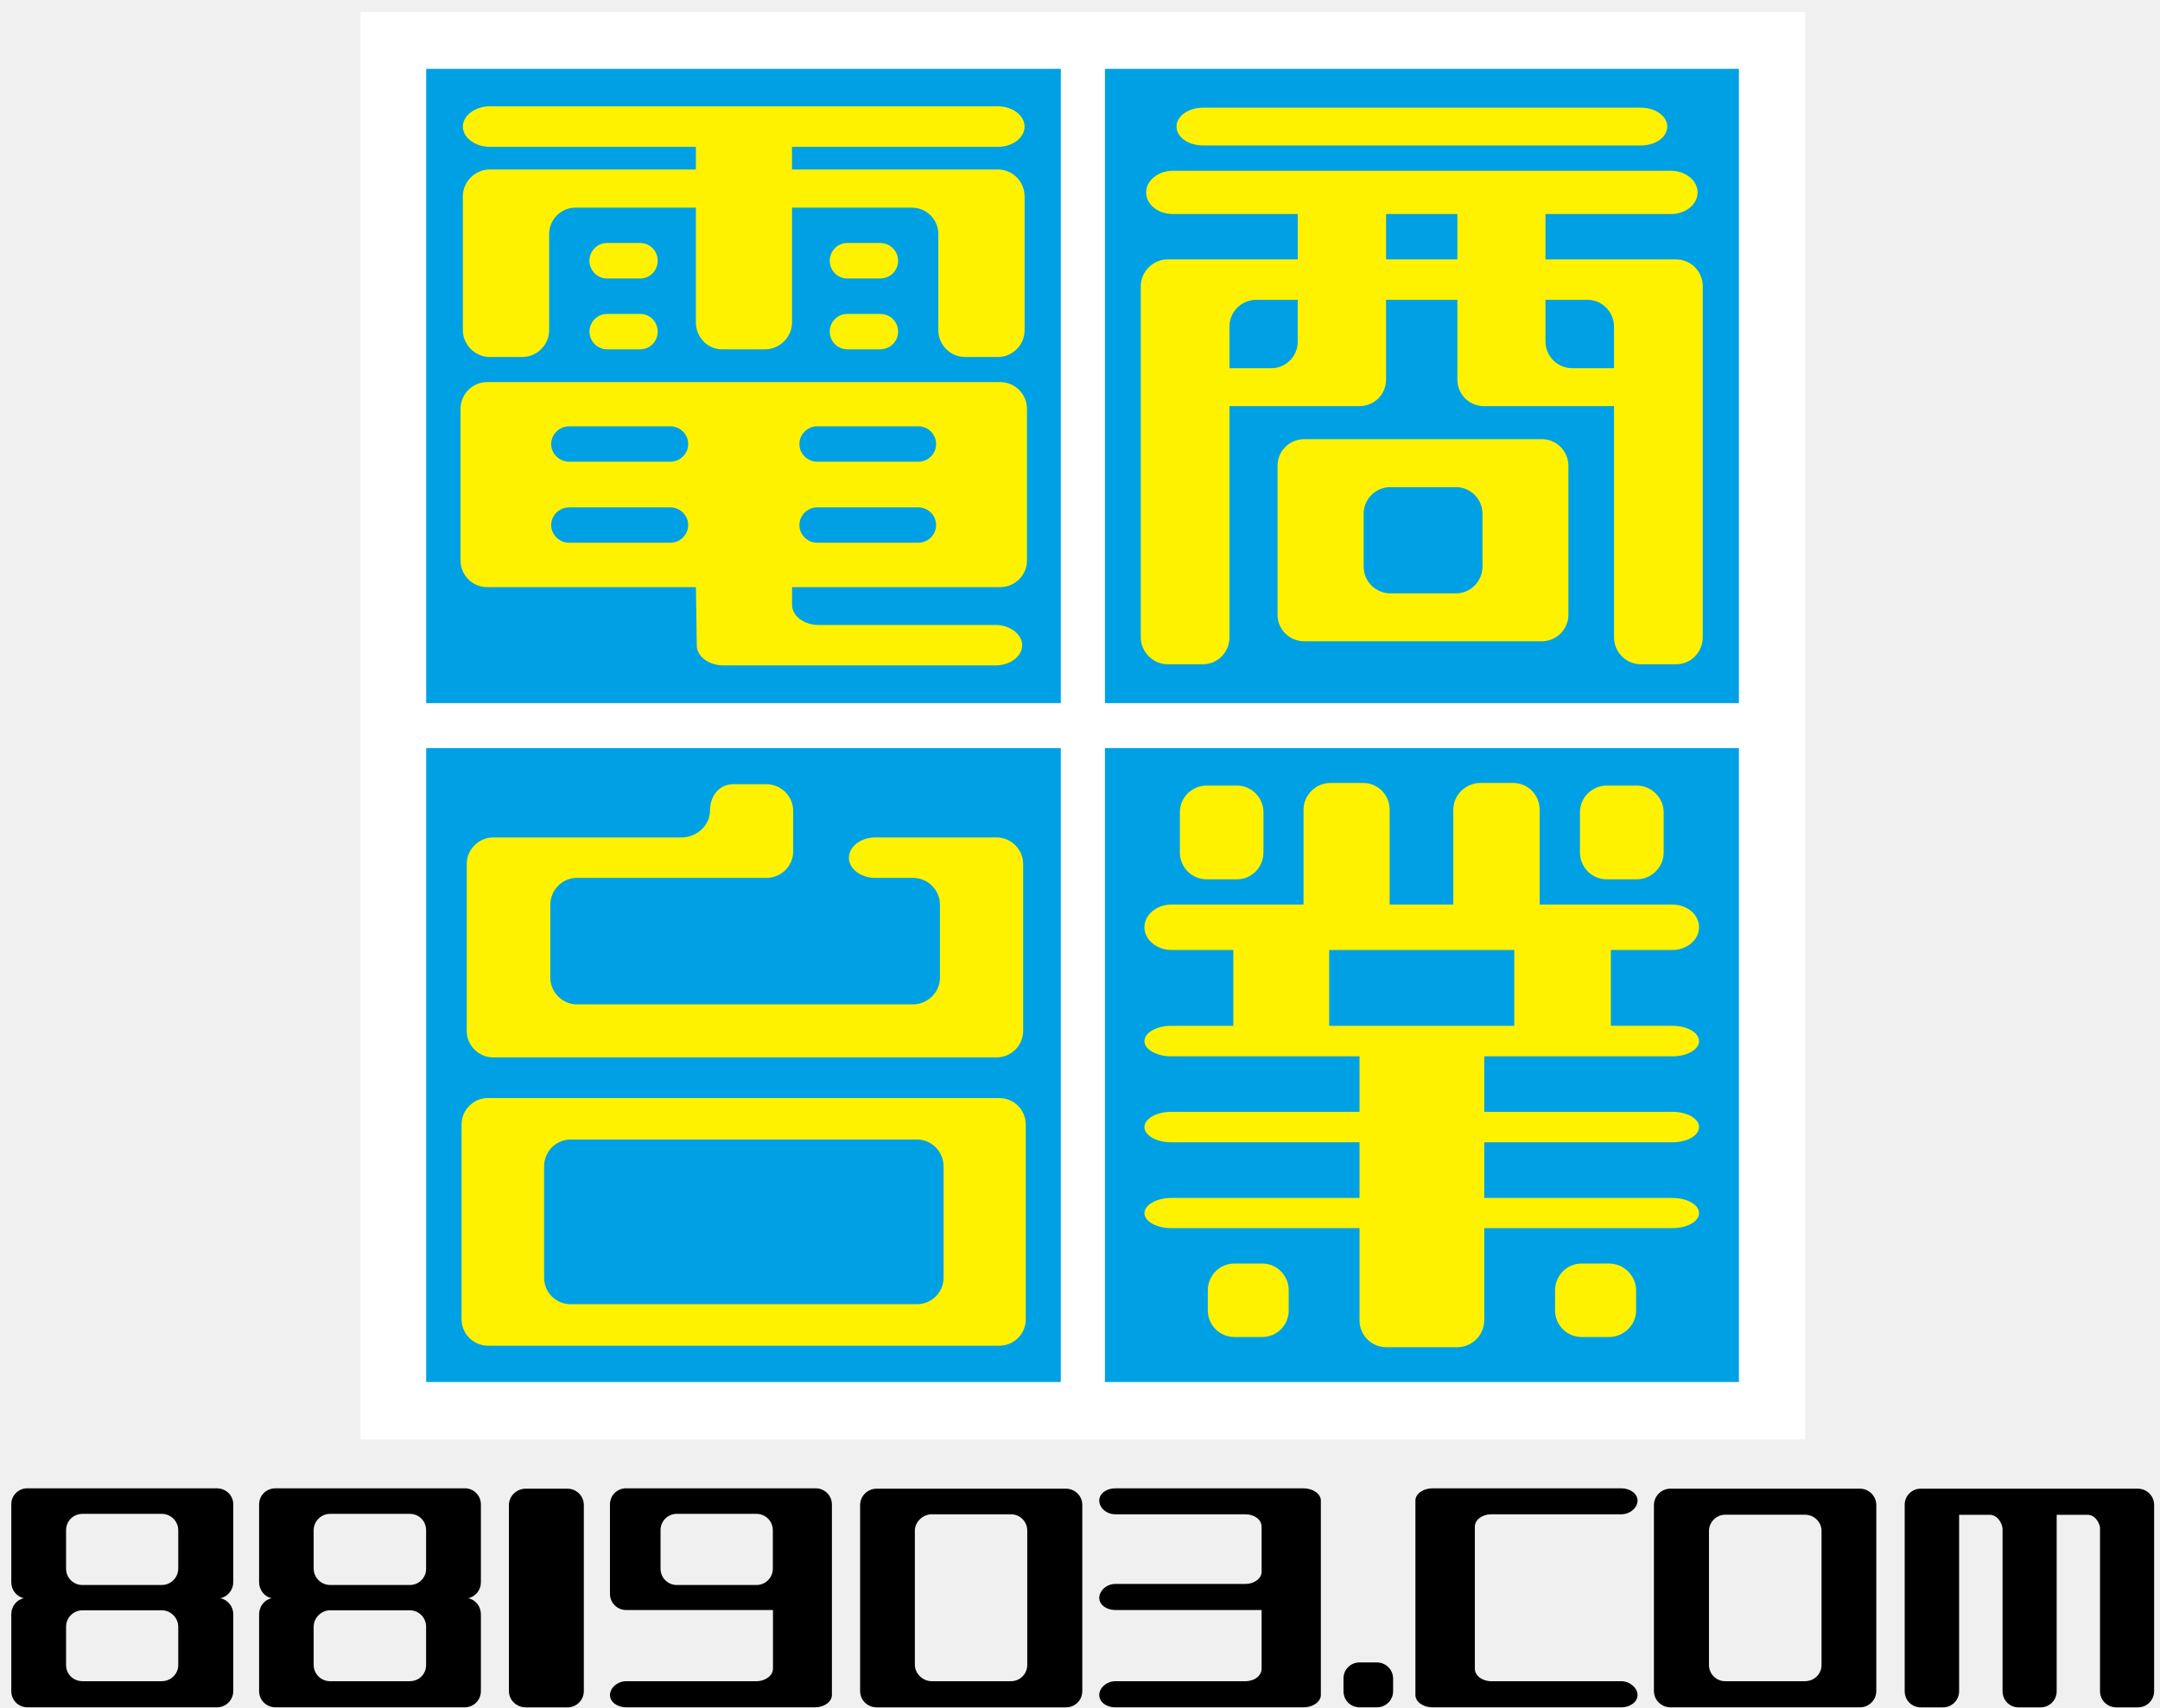
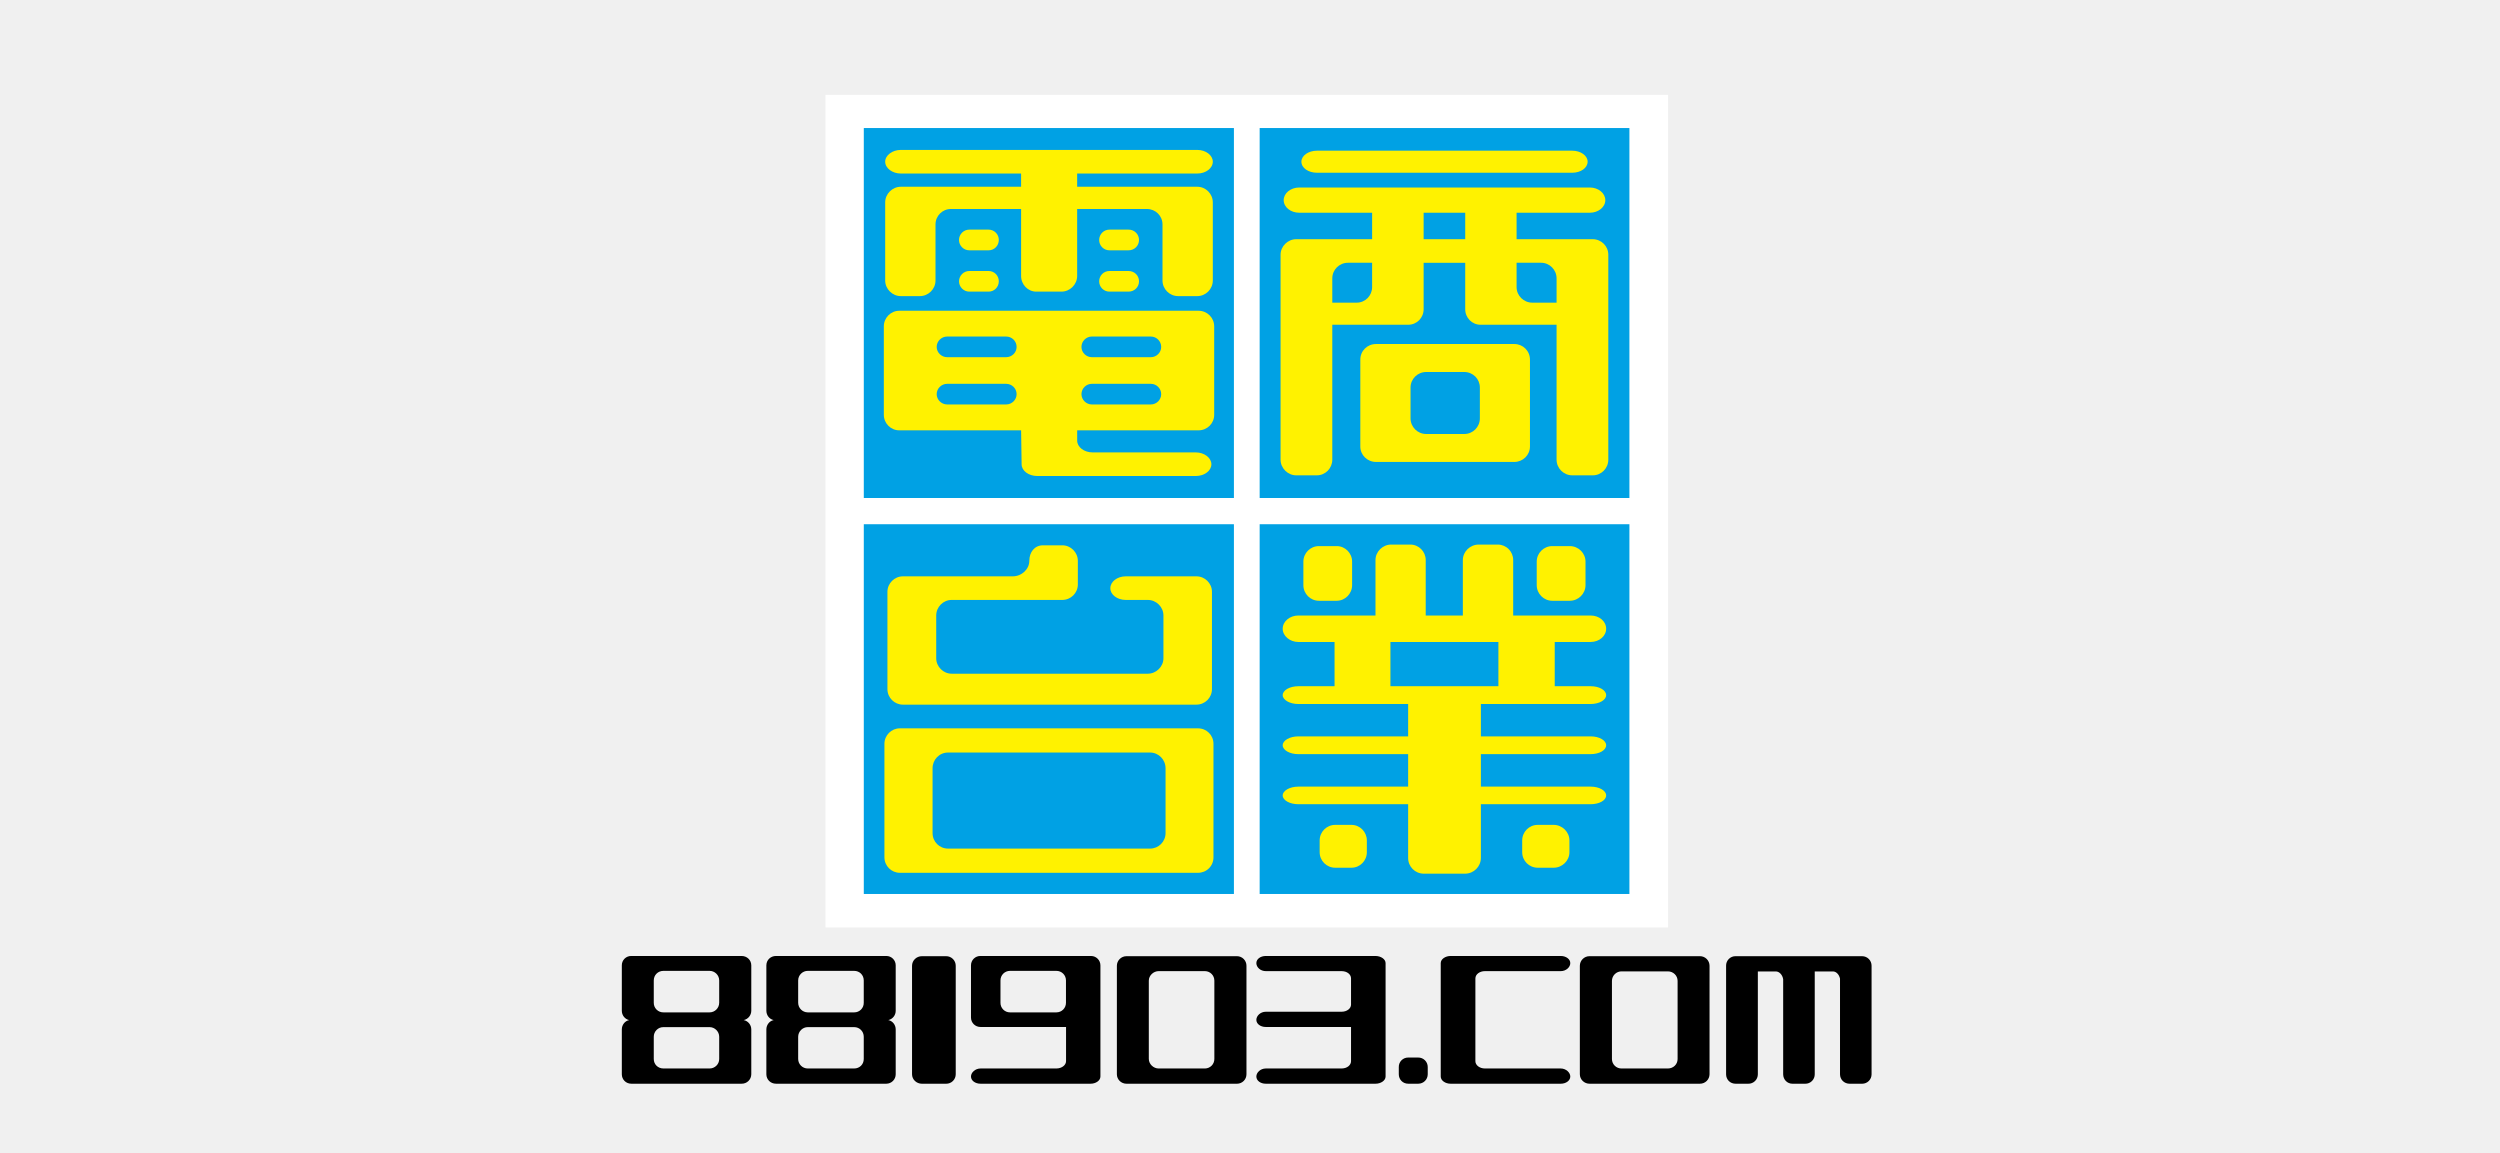
- <svg xmlns="http://www.w3.org/2000/svg" width="129" height="102" viewBox="0 0 129 102">
+ <svg xmlns="http://www.w3.org/2000/svg" width="256" height="118" viewBox="0 0 256 118">
  <g fill="none" fill-rule="evenodd">
-     <path fill="#000" fill-rule="nonzero" d="M111.073 88.913H99.761a.99.99 0 0 0-.985.983v11.106c0 .544.458.97.985.97h11.312a.976.976 0 0 0 .984-.97V89.896a.982.982 0 0 0-.984-.983zm-2.287 10.53c0 .555-.448.97-.995.97h-4.738a.97.97 0 0 1-.99-.97V91.44a.98.98 0 0 1 .99-.972h4.738c.547 0 .995.431.995.972v8.002zM127.685 88.914H114.734a.958.958 0 0 0-.982.982v11.107c0 .544.407.971.981.971h1.287a.963.963 0 0 0 .983-.971V90.476h1.844c.354 0 .676.343.75.798v9.729c0 .544.41.971.954.971h1.312a.957.957 0 0 0 .966-.971V90.476h1.869c.332 0 .629.315.719.736v9.79c0 .545.428.972.985.972h1.283a.964.964 0 0 0 .964-.971V89.896a.97.97 0 0 0-.964-.982M88.08 95.393v-4.201c0-.418.434-.748.98-.748h7.765c.533 0 .973-.398.973-.822 0-.408-.44-.73-.973-.73H85.543c-.534 0-1.012.322-1.012.73v11.611c0 .42.478.74 1.012.74h11.282c.533 0 .973-.32.973-.74 0-.399-.44-.82-.973-.82H89.06c-.545 0-.98-.336-.98-.751V95.393zM82.23 99.292h-1.027a.953.953 0 0 0-.967.97v.74c0 .544.413.97.967.97h1.027c.537 0 .97-.426.97-.97v-.74a.965.965 0 0 0-.97-.97M63.664 88.914H52.356a.984.984 0 0 0-.988.982v11.107c0 .544.446.971.988.971h11.308c.54 0 .974-.427.974-.971V89.896a.973.973 0 0 0-.974-.982zM61.35 99.427a.97.97 0 0 1-.958.986h-4.749c-.52 0-1.005-.44-1.005-.986v-8.01c0-.527.485-.973 1.005-.973h4.749a.97.97 0 0 1 .958.972v8.011zM48.733 88.892h-11.33a.955.955 0 0 0-.974.965v5.34c0 .53.427.966.974.966h8.76v3.499c0 .415-.449.75-.988.75h-7.76c-.559 0-.986.421-.986.822 0 .42.427.739.985.739h11.259c.538 0 1.01-.32 1.01-.74V89.858a.962.962 0 0 0-.95-.965zm-2.578 4.783a.976.976 0 0 1-.98.992h-4.761a.97.97 0 0 1-.965-.992v-2.278a.97.97 0 0 1 .965-.98h4.761c.54 0 .98.428.98.98v2.278zM27.754 88.892H16.46c-.554 0-.985.417-.985.965v4.641c0 .47.314.862.751.96-.437.085-.751.49-.751.956v4.588c0 .544.43.97.985.97h11.295a.964.964 0 0 0 .965-.97v-4.588c0-.467-.317-.871-.756-.956a.973.973 0 0 0 .756-.96v-4.641a.956.956 0 0 0-.965-.965zm-2.306 10.55c0 .554-.425.97-.98.97H19.71a.976.976 0 0 1-.977-.97v-2.278c0-.545.46-.986.977-.986h4.758c.555 0 .98.441.98.986v2.278zm0-5.767a.966.966 0 0 1-.98.992H19.71a.987.987 0 0 1-.977-.992v-2.278c0-.552.46-.98.977-.98h4.758c.555 0 .98.428.98.98v2.278zM33.889 88.914h-2.486c-.55 0-1.01.433-1.01.982v11.107c0 .544.46.971 1.01.971h2.486a.97.97 0 0 0 .978-.971V89.896a.977.977 0 0 0-.978-.982M12.94 88.892H1.643a.951.951 0 0 0-.969.965v4.641c0 .47.315.862.75.96-.435.085-.75.49-.75.956v4.588c0 .544.424.97.969.97h11.295a.974.974 0 0 0 .994-.97v-4.588c0-.467-.33-.871-.777-.956a.984.984 0 0 0 .777-.96v-4.641c0-.548-.438-.965-.994-.965zm-2.294 10.55c0 .554-.46.97-.981.97h-4.73c-.558 0-.989-.416-.989-.97v-2.278a.98.98 0 0 1 .989-.986h4.73c.52 0 .981.441.981.986v2.278zm0-5.767c0 .566-.46.992-.981.992h-4.73a.972.972 0 0 1-.989-.992v-2.278c0-.552.431-.98.989-.98h4.73c.52 0 .981.428.981.98v2.278zM77.85 88.892H66.62c-.554 0-.97.322-.97.73 0 .424.416.822.97.822h7.75c.57 0 .976.33.976.747v2.68c0 .394-.407.731-.976.731h-7.75c-.554 0-.97.424-.97.833 0 .403.416.728.97.728h8.726v3.499c0 .415-.407.751-.976.751h-7.75c-.554 0-.97.421-.97.82 0 .42.416.74.97.74h11.23c.548 0 1.034-.32 1.034-.74V89.623c0-.408-.486-.73-1.034-.73" />
-     <path fill="#FFF" d="M21.53.716h86.28v85.255H21.53z" />
-     <path fill="#00A1E4" d="M25.453 44.681h37.9v37.862h-37.9zM25.453 4.111h37.9v37.884h-37.9zM65.989 44.681h37.863v37.862H65.989zM65.989 4.111h37.863v37.884H65.989z" />
-     <path fill="#FFF200" d="M75.39 75.467h-1.667c-.88 0-1.59.72-1.59 1.594v1.205c0 .876.71 1.589 1.59 1.589h1.668c.87 0 1.574-.713 1.574-1.589v-1.205c0-.874-.705-1.594-1.574-1.594M96.103 75.467h-1.64c-.887 0-1.59.72-1.59 1.594v1.205c0 .876.703 1.589 1.59 1.589h1.64c.86 0 1.607-.713 1.607-1.589v-1.205c0-.874-.746-1.594-1.607-1.594M97.757 52.518c.867 0 1.6-.718 1.6-1.6v-2.407c0-.876-.733-1.59-1.6-1.59h-1.804c-.875 0-1.593.714-1.593 1.59v2.408c0 .88.718 1.6 1.593 1.6h1.804zM73.884 52.518c.857 0 1.572-.718 1.572-1.6v-2.407c0-.876-.715-1.59-1.572-1.59h-1.828c-.877 0-1.59.714-1.59 1.59v2.408c0 .88.713 1.6 1.59 1.6h1.828z" />
-     <path fill="#FFF200" d="M99.876 56.739c.893 0 1.594-.615 1.594-1.353 0-.762-.7-1.358-1.594-1.358H91.95v-5.675a1.58 1.58 0 0 0-1.577-1.589h-1.955c-.875 0-1.623.716-1.623 1.589v5.675h-3.802v-5.675c0-.873-.705-1.589-1.573-1.589h-1.968c-.857 0-1.602.716-1.602 1.589v5.675h-7.898c-.868 0-1.604.596-1.604 1.358 0 .738.736 1.353 1.604 1.353h3.706v4.53h-3.706c-.868 0-1.604.404-1.604.915 0 .498.736.907 1.604.907h11.242v3.314H69.952c-.868 0-1.604.407-1.604.91 0 .509.736.91 1.604.91h11.242v3.325H69.952c-.868 0-1.604.407-1.604.904 0 .503.736.898 1.604.898h11.242v5.51a1.6 1.6 0 0 0 1.585 1.602h4.26a1.62 1.62 0 0 0 1.603-1.602v-5.51h11.234c.893 0 1.594-.395 1.594-.898 0-.497-.7-.904-1.594-.904H88.642v-3.326h11.234c.893 0 1.594-.4 1.594-.91 0-.502-.7-.909-1.594-.909H88.642v-3.314h11.234c.893 0 1.594-.41 1.594-.907 0-.511-.7-.916-1.594-.916h-3.672v-4.53h3.672zm-9.44 4.53H79.381v-4.53h11.055v4.53zM59.67 65.582H29.138c-.852 0-1.573.707-1.573 1.583v11.623c0 .888.721 1.586 1.573 1.586h30.534a1.57 1.57 0 0 0 1.587-1.586V67.165c0-.876-.697-1.583-1.587-1.583zm-3.317 10.723c0 .885-.711 1.59-1.586 1.59H34.08c-.89 0-1.585-.705-1.585-1.59v-6.632c0-.89.695-1.613 1.585-1.613h20.687c.875 0 1.586.723 1.586 1.613v6.632zM34.449 52.433h11.332c.867 0 1.59-.7 1.59-1.585V48.43c0-.867-.723-1.591-1.59-1.591h-1.977c-.87 0-1.401.71-1.401 1.58 0 .878-.791 1.598-1.693 1.598H29.457c-.864 0-1.584.722-1.584 1.579v9.972c0 .88.72 1.587 1.584 1.587h30.056c.879 0 1.591-.708 1.591-1.587v-9.972c0-.857-.712-1.579-1.59-1.579h-7.237c-.868 0-1.578.543-1.578 1.218 0 .662.71 1.198 1.578 1.198h2.258c.86 0 1.601.714 1.601 1.594v4.38c0 .858-.74 1.58-1.601 1.58H34.449c-.86 0-1.58-.722-1.58-1.58v-4.38c0-.88.72-1.594 1.58-1.594M59.735 22.822H29.081c-.865 0-1.577.72-1.577 1.595v9.061c0 .876.712 1.588 1.577 1.588h12.481l.051 3.476c0 .661.712 1.201 1.604 1.201H59.45c.876 0 1.596-.54 1.596-1.201 0-.655-.72-1.216-1.596-1.216H48.878c-.867 0-1.575-.543-1.575-1.208v-1.052h12.432c.884 0 1.598-.712 1.598-1.588v-9.061a1.6 1.6 0 0 0-1.598-1.595m-19.703 9.594h-6.046c-.573 0-1.07-.477-1.07-1.055 0-.585.497-1.057 1.07-1.057h6.046c.585 0 1.068.472 1.068 1.057 0 .578-.483 1.055-1.068 1.055m0-4.84h-6.046c-.573 0-1.07-.474-1.07-1.05 0-.593.497-1.064 1.07-1.064h6.046c.585 0 1.068.47 1.068 1.064 0 .576-.483 1.05-1.068 1.05m14.815 4.84H48.8c-.57 0-1.058-.477-1.058-1.055 0-.585.488-1.057 1.058-1.057h6.046c.578 0 1.06.472 1.06 1.057 0 .578-.482 1.055-1.06 1.055m0-4.84H48.8c-.57 0-1.058-.474-1.058-1.05 0-.593.488-1.064 1.058-1.064h6.046c.578 0 1.06.47 1.06 1.064 0 .576-.482 1.05-1.06 1.05M29.241 21.322h1.956c.87 0 1.599-.723 1.599-1.596v-5.743c0-.877.701-1.582 1.582-1.582h7.183v6.858c0 .88.69 1.604 1.553 1.604h2.582c.862 0 1.605-.724 1.605-1.604v-6.858h7.15c.88 0 1.589.705 1.589 1.582v5.743c0 .873.721 1.596 1.601 1.596h1.96c.872 0 1.59-.723 1.59-1.596v-8.003c0-.879-.718-1.599-1.59-1.599H47.3V8.77h12.3c.872 0 1.59-.541 1.59-1.213 0-.658-.718-1.206-1.59-1.206H29.24c-.854 0-1.597.548-1.597 1.206 0 .672.743 1.213 1.597 1.213h12.32v1.354h-12.32c-.854 0-1.597.72-1.597 1.599v8.003c0 .873.743 1.596 1.597 1.596" />
-     <path fill="#FFF200" d="M52.556 18.75H50.61c-.59 0-1.055.466-1.055 1.056 0 .588.466 1.057 1.055 1.057h1.946c.614 0 1.079-.469 1.079-1.057 0-.59-.465-1.056-1.079-1.056M52.556 14.513H50.61c-.59 0-1.055.474-1.055 1.065a1.05 1.05 0 0 0 1.055 1.055h1.946c.614 0 1.079-.472 1.079-1.055a1.06 1.06 0 0 0-1.079-1.065M38.23 18.75h-1.968a1.056 1.056 0 1 0 0 2.113h1.969c.584 0 1.047-.469 1.047-1.057 0-.59-.463-1.056-1.047-1.056M38.23 14.513h-1.968a1.06 1.06 0 1 0 0 2.12h1.969c.584 0 1.047-.472 1.047-1.055a1.05 1.05 0 0 0-1.047-1.065M71.864 8.689h26.13c.879 0 1.579-.496 1.579-1.132 0-.615-.7-1.127-1.579-1.127h-26.13c-.897 0-1.6.512-1.6 1.127-.001.636.703 1.132 1.6 1.132M100.11 15.494h-7.812v-2.71H99.8c.867 0 1.584-.573 1.584-1.29 0-.71-.717-1.293-1.584-1.293H70.046c-.884 0-1.596.584-1.596 1.294 0 .716.712 1.289 1.596 1.289h7.46v2.71h-7.781c-.842 0-1.595.713-1.595 1.591V38.07c0 .885.753 1.604 1.595 1.604h2.117c.879 0 1.585-.72 1.585-1.604V24.254h7.777c.876 0 1.575-.708 1.575-1.586v-4.76h4.26v4.76c0 .878.698 1.586 1.568 1.586h7.786V38.07a1.61 1.61 0 0 0 1.601 1.604h2.116c.867 0 1.581-.72 1.581-1.604V17.085a1.59 1.59 0 0 0-1.58-1.59zm-22.605 4.904c0 .88-.706 1.593-1.573 1.593h-2.505v-2.486c0-.883.712-1.598 1.604-1.598h2.474v2.49zm9.535-4.904h-4.261v-2.71h4.26v2.71zm9.353 6.497h-2.495c-.872 0-1.6-.713-1.6-1.593v-2.491h2.52c.854 0 1.575.715 1.575 1.598v2.486z" />
-     <path fill="#FFF200" d="M92.078 38.302c.87 0 1.59-.711 1.59-1.578v-8.899c0-.892-.72-1.596-1.59-1.596H77.897c-.889 0-1.6.704-1.6 1.596v8.899c0 .867.711 1.578 1.6 1.578h14.18zM81.44 30.68c0-.877.72-1.586 1.595-1.586h3.925a1.59 1.59 0 0 1 1.578 1.586v3.16c0 .888-.72 1.6-1.578 1.6h-3.925a1.6 1.6 0 0 1-1.595-1.6v-3.16z" />
+     <path fill="#000" fill-rule="nonzero" d="M174.073 97.913h-11.312a.99.99 0 0 0-.985.983v11.106c0 .544.458.97.985.97h11.312a.976.976 0 0 0 .984-.97V98.896a.982.982 0 0 0-.984-.983zm-2.287 10.53c0 .555-.448.97-.995.97h-4.738a.97.97 0 0 1-.99-.97v-8.003a.98.98 0 0 1 .99-.972h4.738c.547 0 .995.431.995.972v8.002zM190.685 97.914H177.734a.958.958 0 0 0-.982.982v11.107c0 .544.407.971.981.971h1.287a.963.963 0 0 0 .983-.971V99.476h1.844c.354 0 .676.343.75.798v9.729c0 .544.41.971.954.971h1.312a.957.957 0 0 0 .966-.971V99.476h1.869c.332 0 .629.315.719.736v9.79c0 .545.428.972.985.972h1.283a.964.964 0 0 0 .964-.971V98.896a.97.97 0 0 0-.964-.982M151.08 104.393v-4.201c0-.418.434-.748.98-.748h7.765c.533 0 .973-.398.973-.822 0-.408-.44-.73-.973-.73h-11.282c-.534 0-1.012.322-1.012.73v11.611c0 .42.478.74 1.012.74h11.282c.533 0 .973-.32.973-.74 0-.399-.44-.82-.973-.82h-7.766c-.545 0-.98-.336-.98-.751V104.393zM145.23 108.292h-1.027a.953.953 0 0 0-.967.97v.74c0 .544.413.97.967.97h1.027c.537 0 .97-.426.97-.97v-.74a.965.965 0 0 0-.97-.97M126.664 97.914h-11.308a.984.984 0 0 0-.988.982v11.107c0 .544.446.971.988.971h11.308c.54 0 .974-.427.974-.971V98.896a.973.973 0 0 0-.974-.982zm-2.314 10.513a.97.97 0 0 1-.958.986h-4.749c-.52 0-1.005-.44-1.005-.986v-8.01c0-.527.485-.973 1.005-.973h4.749a.97.97 0 0 1 .958.972v8.011zM111.733 97.892h-11.33a.955.955 0 0 0-.974.965v5.34c0 .53.427.966.974.966h8.76v3.499c0 .415-.449.75-.988.75h-7.76c-.559 0-.986.421-.986.822 0 .42.427.739.985.739h11.259c.538 0 1.01-.32 1.01-.74V98.858a.962.962 0 0 0-.95-.965zm-2.578 4.783a.976.976 0 0 1-.98.992h-4.761a.97.97 0 0 1-.965-.992v-2.278a.97.97 0 0 1 .965-.98h4.761c.54 0 .98.428.98.98v2.278zM90.754 97.892H79.46c-.554 0-.985.417-.985.965v4.641c0 .47.314.862.751.96-.437.085-.751.49-.751.956v4.588c0 .544.43.97.985.97h11.295a.964.964 0 0 0 .965-.97v-4.588c0-.467-.317-.871-.756-.956a.973.973 0 0 0 .756-.96v-4.641a.956.956 0 0 0-.965-.965zm-2.306 10.55c0 .554-.425.97-.98.97H82.71a.976.976 0 0 1-.977-.97v-2.278c0-.545.46-.986.977-.986h4.758c.555 0 .98.441.98.986v2.278zm0-5.767a.966.966 0 0 1-.98.992H82.71a.987.987 0 0 1-.977-.992v-2.278c0-.552.46-.98.977-.98h4.758c.555 0 .98.428.98.98v2.278zM96.889 97.914h-2.486c-.55 0-1.01.433-1.01.982v11.107c0 .544.46.971 1.01.971h2.486a.97.97 0 0 0 .978-.971V98.896a.977.977 0 0 0-.978-.982M75.94 97.892H64.643a.951.951 0 0 0-.969.965v4.641c0 .47.315.862.75.96-.435.085-.75.49-.75.956v4.588c0 .544.424.97.969.97h11.295a.974.974 0 0 0 .994-.97v-4.588c0-.467-.33-.871-.777-.956a.984.984 0 0 0 .777-.96v-4.641c0-.548-.438-.965-.994-.965zm-2.294 10.55c0 .554-.46.97-.981.97h-4.73c-.558 0-.989-.416-.989-.97v-2.278a.98.98 0 0 1 .989-.986h4.73c.52 0 .981.441.981.986v2.278zm0-5.767c0 .566-.46.992-.981.992h-4.73a.972.972 0 0 1-.989-.992v-2.278c0-.552.431-.98.989-.98h4.73c.52 0 .981.428.981.98v2.278zM140.85 97.892h-11.23c-.554 0-.97.322-.97.73 0 .424.416.822.97.822h7.75c.57 0 .976.33.976.747v2.68c0 .394-.407.731-.976.731h-7.75c-.554 0-.97.424-.97.833 0 .403.416.728.97.728h8.726v3.499c0 .415-.407.751-.976.751h-7.75c-.554 0-.97.421-.97.82 0 .42.416.74.97.74h11.23c.548 0 1.034-.32 1.034-.74V98.623c0-.408-.486-.73-1.034-.73" />
+     <path fill="#FFF" d="M84.53 9.716h86.28v85.255H84.53z" />
+     <path fill="#00A1E4" d="M88.453 53.681h37.9v37.862h-37.9zM88.453 13.111h37.9v37.884h-37.9zM128.989 53.681h37.863v37.862h-37.863zM128.989 13.111h37.863v37.884h-37.863z" />
+     <path fill="#FFF200" d="M138.39 84.467h-1.667c-.88 0-1.59.72-1.59 1.594v1.205c0 .876.71 1.589 1.59 1.589h1.668c.87 0 1.574-.713 1.574-1.589v-1.205c0-.874-.705-1.594-1.574-1.594M159.103 84.467h-1.64c-.887 0-1.59.72-1.59 1.594v1.205c0 .876.703 1.589 1.59 1.589h1.64c.86 0 1.607-.713 1.607-1.589v-1.205c0-.874-.746-1.594-1.607-1.594M160.757 61.518c.867 0 1.6-.718 1.6-1.6v-2.407c0-.876-.733-1.59-1.6-1.59h-1.804c-.875 0-1.593.714-1.593 1.59v2.408c0 .88.718 1.6 1.593 1.6h1.804zM136.884 61.518c.857 0 1.572-.718 1.572-1.6v-2.407c0-.876-.715-1.59-1.572-1.59h-1.828c-.877 0-1.59.714-1.59 1.59v2.408c0 .88.713 1.6 1.59 1.6h1.828z" />
+     <path fill="#FFF200" d="M162.876 65.739c.893 0 1.594-.615 1.594-1.353 0-.762-.7-1.358-1.594-1.358h-7.926v-5.675a1.58 1.58 0 0 0-1.577-1.589h-1.955c-.875 0-1.623.716-1.623 1.589v5.675h-3.802v-5.675c0-.873-.705-1.589-1.573-1.589h-1.968c-.857 0-1.602.716-1.602 1.589v5.675h-7.898c-.868 0-1.604.596-1.604 1.358 0 .738.736 1.353 1.604 1.353h3.706v4.53h-3.706c-.868 0-1.604.404-1.604.915 0 .498.736.907 1.604.907h11.242v3.314h-11.242c-.868 0-1.604.407-1.604.91 0 .509.736.91 1.604.91h11.242v3.325h-11.242c-.868 0-1.604.407-1.604.904 0 .503.736.898 1.604.898h11.242v5.51a1.6 1.6 0 0 0 1.585 1.602h4.26a1.62 1.62 0 0 0 1.603-1.602v-5.51h11.234c.893 0 1.594-.395 1.594-.898 0-.497-.7-.904-1.594-.904h-11.234v-3.326h11.234c.893 0 1.594-.4 1.594-.91 0-.502-.7-.909-1.594-.909h-11.234v-3.314h11.234c.893 0 1.594-.41 1.594-.907 0-.511-.7-.916-1.594-.916h-3.672v-4.53h3.672zm-9.44 4.53h-11.055v-4.53h11.055v4.53zM122.67 74.582H92.138c-.852 0-1.573.707-1.573 1.583v11.623c0 .888.721 1.586 1.573 1.586h30.534a1.57 1.57 0 0 0 1.587-1.586V76.165c0-.876-.697-1.583-1.587-1.583zm-3.317 10.723c0 .885-.711 1.59-1.586 1.59H97.08c-.89 0-1.585-.705-1.585-1.59v-6.632c0-.89.695-1.613 1.585-1.613h20.687c.875 0 1.586.723 1.586 1.613v6.632zM97.449 61.433h11.332c.867 0 1.59-.7 1.59-1.585V57.43c0-.867-.723-1.591-1.59-1.591h-1.977c-.87 0-1.401.71-1.401 1.58 0 .878-.791 1.598-1.693 1.598H92.457c-.864 0-1.584.722-1.584 1.579v9.972c0 .88.72 1.587 1.584 1.587h30.056c.879 0 1.591-.708 1.591-1.587v-9.972c0-.857-.712-1.579-1.59-1.579h-7.237c-.868 0-1.578.543-1.578 1.218 0 .662.71 1.198 1.578 1.198h2.258c.86 0 1.601.714 1.601 1.594v4.38c0 .858-.74 1.58-1.601 1.58H97.449c-.86 0-1.58-.722-1.58-1.58v-4.38c0-.88.72-1.594 1.58-1.594M122.735 31.822H92.081c-.865 0-1.577.72-1.577 1.595v9.061c0 .876.712 1.588 1.577 1.588h12.481l.051 3.476c0 .661.712 1.201 1.604 1.201h16.233c.876 0 1.596-.54 1.596-1.201 0-.655-.72-1.216-1.596-1.216h-10.572c-.867 0-1.575-.543-1.575-1.208v-1.052h12.432c.884 0 1.598-.712 1.598-1.588v-9.061a1.6 1.6 0 0 0-1.598-1.595m-19.703 9.594h-6.046c-.573 0-1.07-.477-1.07-1.055 0-.585.497-1.057 1.07-1.057h6.046c.585 0 1.068.472 1.068 1.057 0 .578-.483 1.055-1.068 1.055m0-4.84h-6.046c-.573 0-1.07-.474-1.07-1.05 0-.593.497-1.064 1.07-1.064h6.046c.585 0 1.068.47 1.068 1.064 0 .576-.483 1.05-1.068 1.05m14.815 4.84H111.8c-.57 0-1.058-.477-1.058-1.055 0-.585.488-1.057 1.058-1.057h6.046c.578 0 1.06.472 1.06 1.057 0 .578-.482 1.055-1.06 1.055m0-4.84H111.8c-.57 0-1.058-.474-1.058-1.05 0-.593.488-1.064 1.058-1.064h6.046c.578 0 1.06.47 1.06 1.064 0 .576-.482 1.05-1.06 1.05M92.241 30.322h1.956c.87 0 1.599-.723 1.599-1.596v-5.743c0-.877.701-1.582 1.582-1.582h7.183v6.858c0 .88.69 1.604 1.553 1.604h2.582c.862 0 1.605-.724 1.605-1.604v-6.858h7.15c.88 0 1.589.705 1.589 1.582v5.743c0 .873.721 1.596 1.601 1.596h1.96c.872 0 1.59-.723 1.59-1.596v-8.003c0-.879-.718-1.599-1.59-1.599h-12.3V17.77h12.3c.872 0 1.59-.541 1.59-1.213 0-.658-.718-1.206-1.59-1.206H92.24c-.854 0-1.597.548-1.597 1.206 0 .672.743 1.213 1.597 1.213h12.32v1.354h-12.32c-.854 0-1.597.72-1.597 1.599v8.003c0 .873.743 1.596 1.597 1.596" />
+     <path fill="#FFF200" d="M115.556 27.75h-1.946c-.59 0-1.055.466-1.055 1.056 0 .588.466 1.057 1.055 1.057h1.946c.614 0 1.079-.469 1.079-1.057 0-.59-.465-1.056-1.079-1.056M115.556 23.513h-1.946c-.59 0-1.055.474-1.055 1.065a1.05 1.05 0 0 0 1.055 1.055h1.946c.614 0 1.079-.472 1.079-1.055a1.06 1.06 0 0 0-1.079-1.065M101.23 27.75h-1.968a1.056 1.056 0 1 0 0 2.113h1.969c.584 0 1.047-.469 1.047-1.057 0-.59-.463-1.056-1.047-1.056M101.23 23.513h-1.968a1.06 1.06 0 1 0 0 2.12h1.969c.584 0 1.047-.472 1.047-1.055a1.05 1.05 0 0 0-1.047-1.065M134.864 17.689h26.13c.879 0 1.579-.496 1.579-1.132 0-.615-.7-1.127-1.579-1.127h-26.13c-.897 0-1.6.512-1.6 1.127-.001.636.703 1.132 1.6 1.132M163.11 24.494h-7.812v-2.71h7.502c.867 0 1.584-.573 1.584-1.29 0-.71-.717-1.293-1.584-1.293h-29.754c-.884 0-1.596.584-1.596 1.294 0 .716.712 1.289 1.596 1.289h7.46v2.71h-7.781c-.842 0-1.595.713-1.595 1.591V47.07c0 .885.753 1.604 1.595 1.604h2.117c.879 0 1.585-.72 1.585-1.604V33.254h7.777c.876 0 1.575-.708 1.575-1.586v-4.76h4.26v4.76c0 .878.698 1.586 1.568 1.586h7.786V47.07a1.61 1.61 0 0 0 1.601 1.604h2.116c.867 0 1.581-.72 1.581-1.604V26.085a1.59 1.59 0 0 0-1.58-1.59zm-22.605 4.904c0 .88-.706 1.593-1.573 1.593h-2.505v-2.486c0-.883.712-1.598 1.604-1.598h2.474v2.49zm9.535-4.904h-4.261v-2.71h4.26v2.71zm9.353 6.497h-2.495c-.872 0-1.6-.713-1.6-1.593v-2.491h2.52c.854 0 1.575.715 1.575 1.598v2.486z" />
+     <path fill="#FFF200" d="M155.078 47.302c.87 0 1.59-.711 1.59-1.578v-8.899c0-.892-.72-1.596-1.59-1.596h-14.181c-.889 0-1.6.704-1.6 1.596v8.899c0 .867.711 1.578 1.6 1.578h14.18zM144.44 39.68c0-.877.72-1.586 1.595-1.586h3.925a1.59 1.59 0 0 1 1.578 1.586v3.16c0 .888-.72 1.6-1.578 1.6h-3.925a1.6 1.6 0 0 1-1.595-1.6v-3.16z" />
  </g>
</svg>
